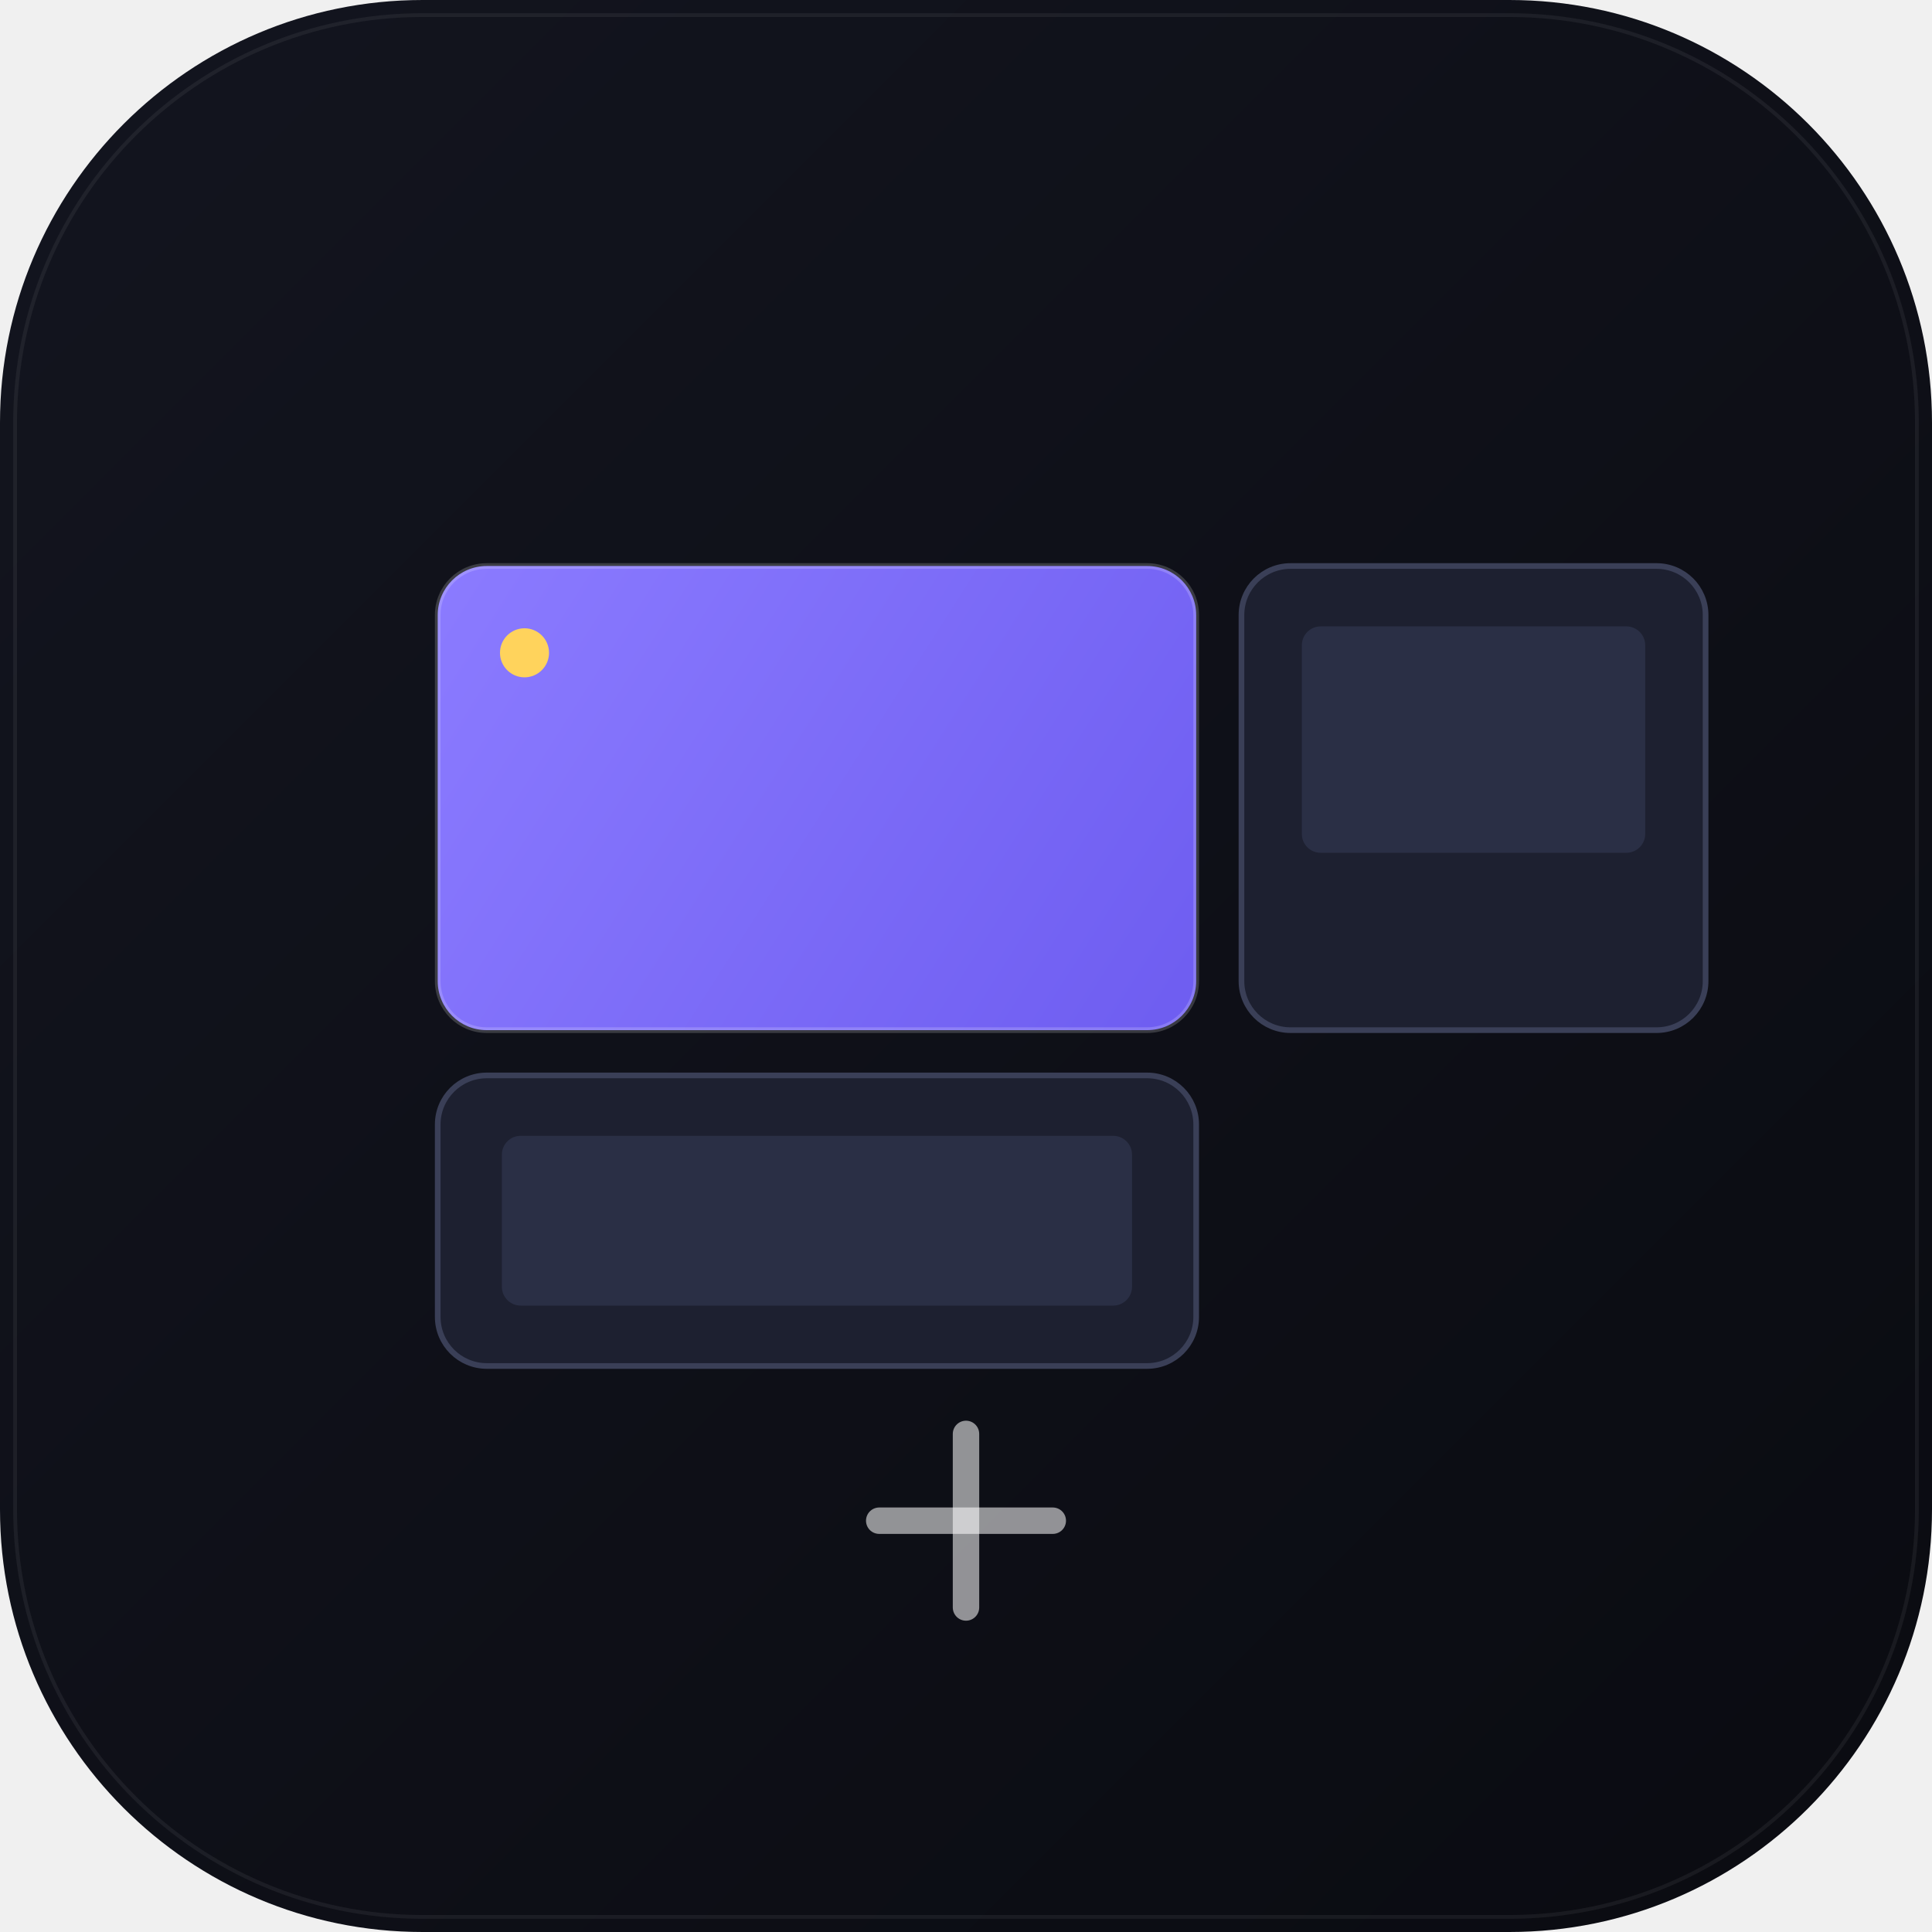
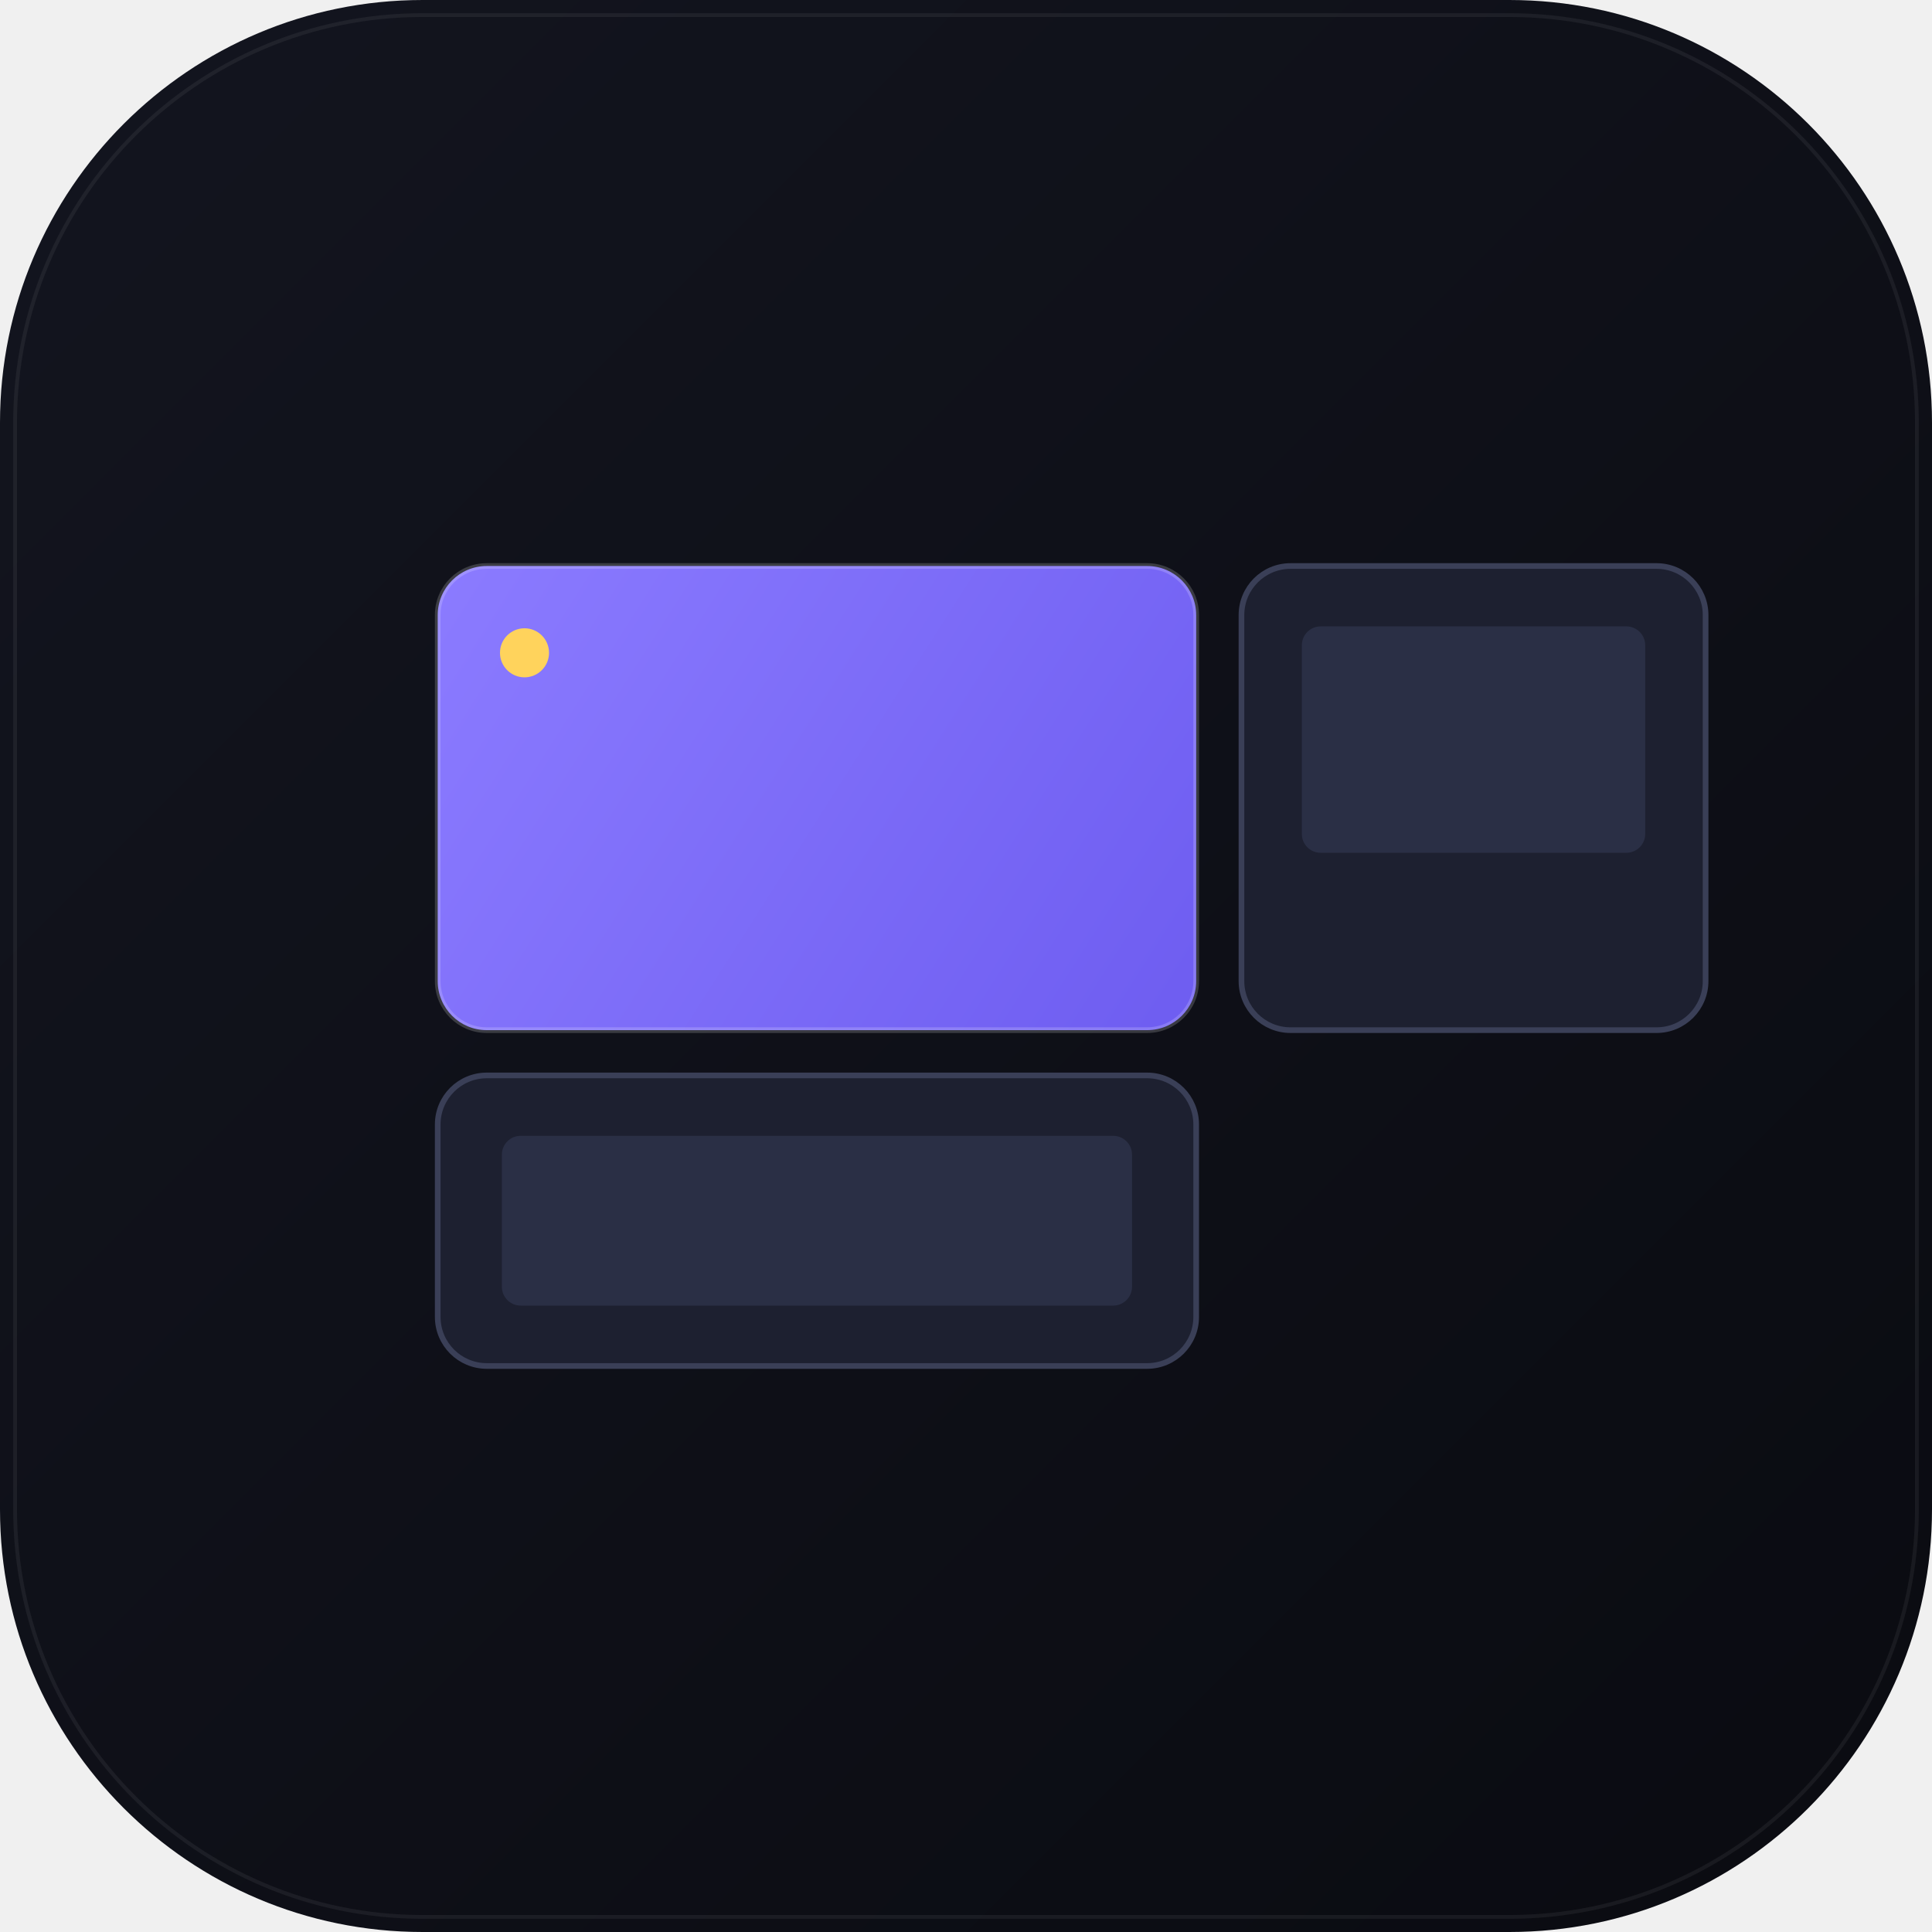
<svg xmlns="http://www.w3.org/2000/svg" width="1024" height="1024" viewBox="0 0 1024 1024" fill="none">
  <defs>
    <linearGradient id="bg" x1="0" y1="0" x2="1024" y2="1024" gradientUnits="userSpaceOnUse">
      <stop offset="0" stop-color="#13151f" />
      <stop offset="1" stop-color="#0a0b11" />
    </linearGradient>
    <linearGradient id="accent" x1="232" y1="300" x2="640" y2="560" gradientUnits="userSpaceOnUse">
      <stop offset="0" stop-color="#8b7bff" />
      <stop offset="1" stop-color="#6d5cf0" />
    </linearGradient>
  </defs>
  <rect x="0" y="0" width="1024" height="1024" rx="224" fill="url(#bg)" />
  <rect x="8" y="8" width="1008" height="1008" rx="216" fill="none" stroke="#ffffff" stroke-opacity="0.06" stroke-width="2" />
  <rect x="232" y="300" width="402" height="246" rx="26" fill="url(#accent)" />
  <rect x="232" y="300" width="402" height="246" rx="26" fill="none" stroke="#ffffff" stroke-opacity="0.18" stroke-width="3" />
  <circle cx="278" cy="346" r="13" fill="#ffd35c" />
  <rect x="658" y="300" width="246" height="246" rx="26" fill="#1d2030" stroke="#3a3f57" stroke-width="3" />
  <rect x="690" y="332" width="182" height="120" rx="10" fill="#2a2f45" />
  <rect x="232" y="570" width="402" height="154" rx="26" fill="#1d2030" stroke="#3a3f57" stroke-width="3" />
  <rect x="266" y="602" width="334" height="90" rx="10" fill="#2a2f45" />
-   <g stroke="#ffffff" stroke-opacity="0.55" stroke-width="14" stroke-linecap="round">
-     <path d="M512 760 v92" />
-     <path d="M466 806 h92" />
-   </g>
</svg>
